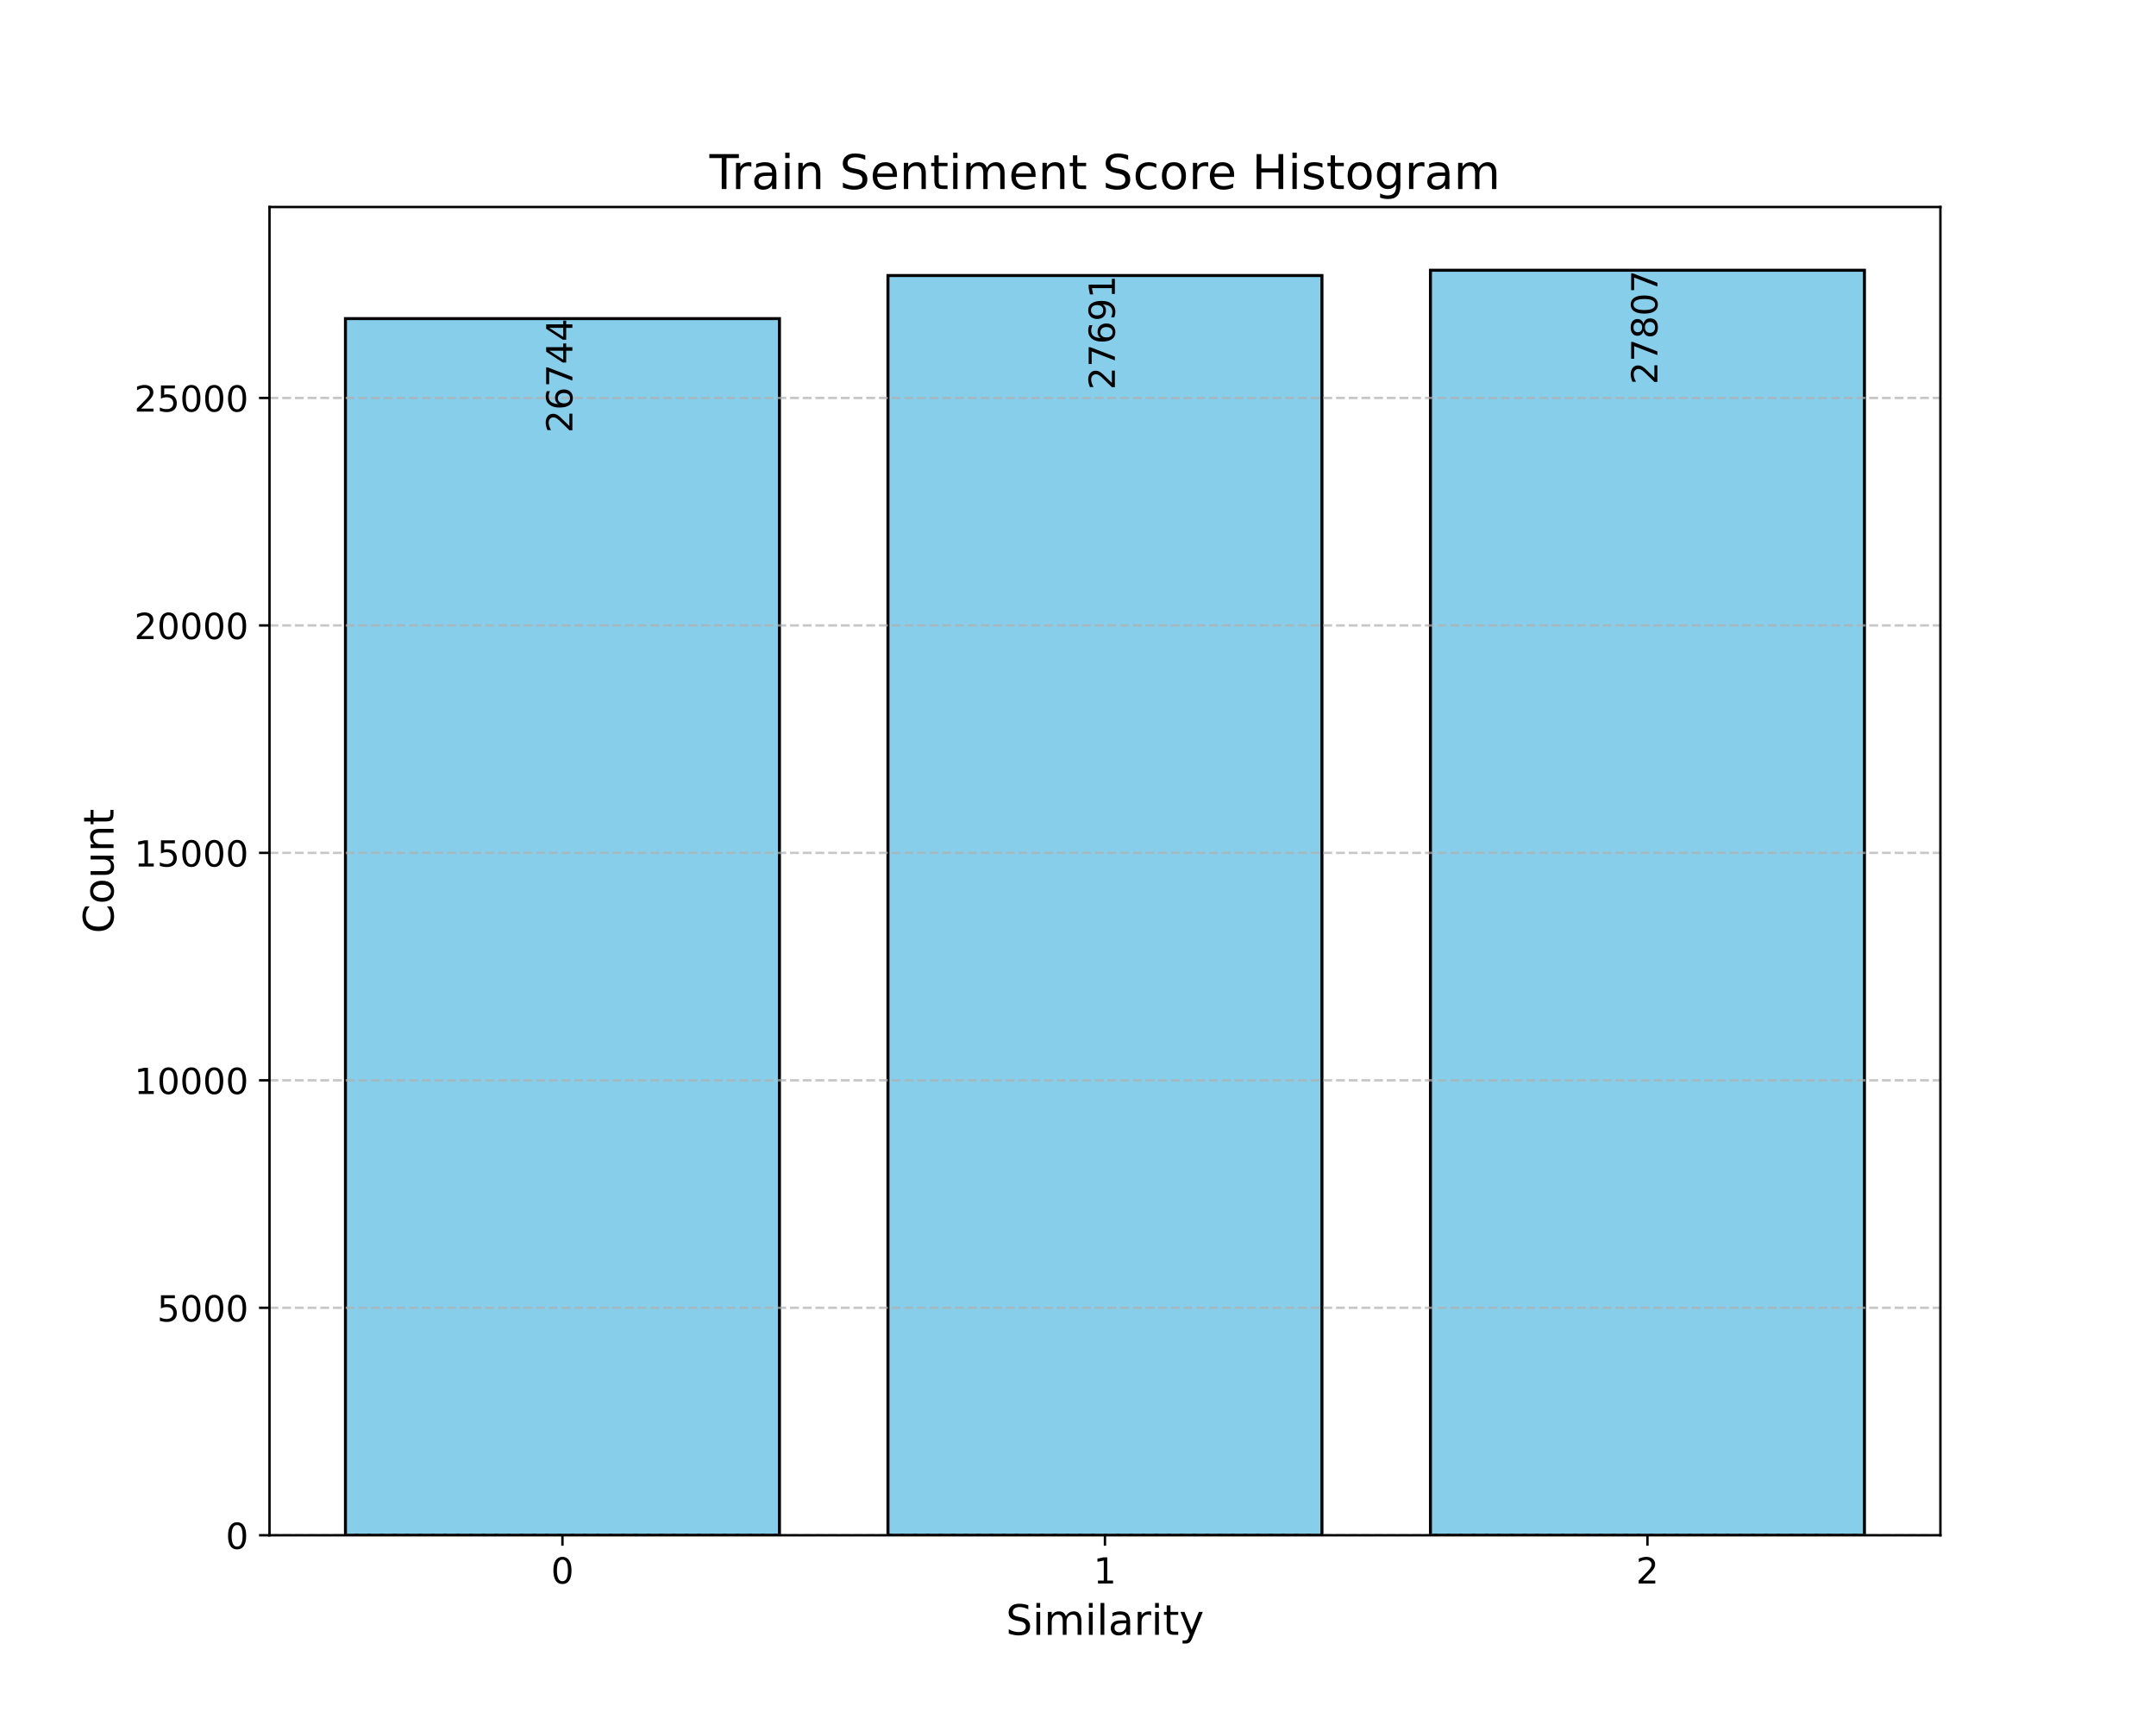
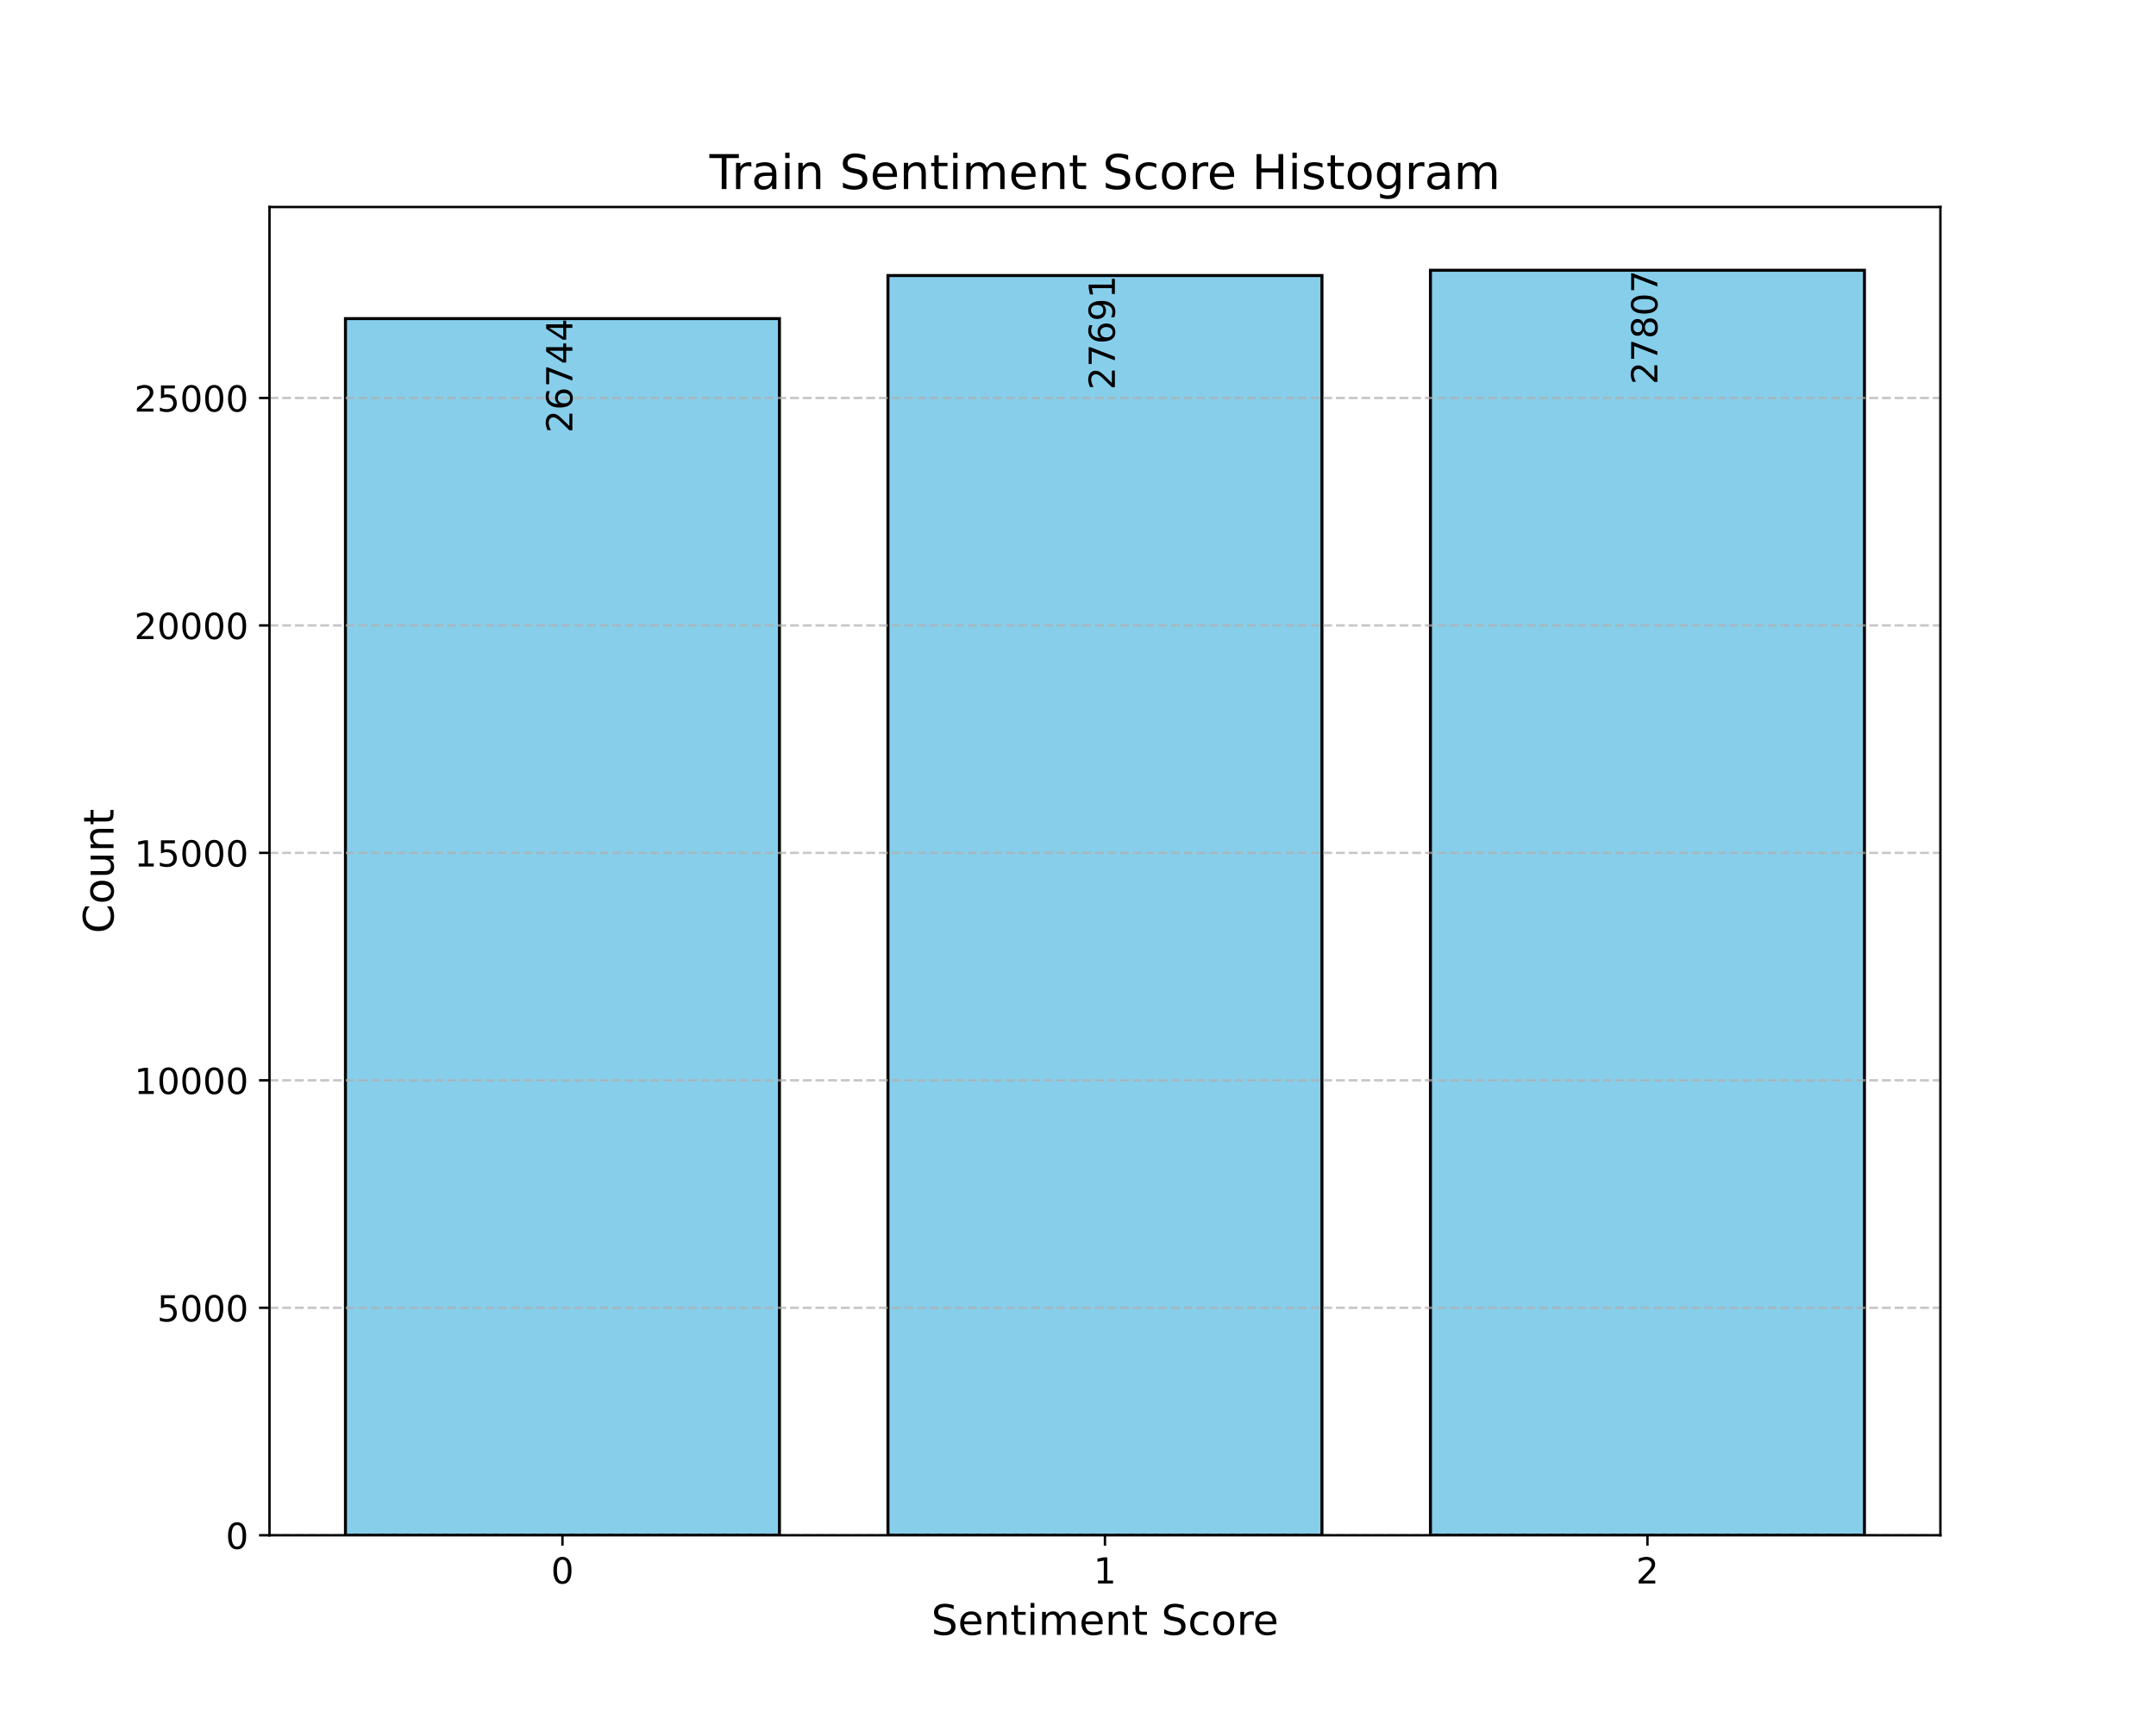
<svg xmlns="http://www.w3.org/2000/svg" xmlns:xlink="http://www.w3.org/1999/xlink" width="720pt" height="576pt" viewBox="0 0 720 576" version="1.1">
  <defs>
    <style type="text/css">*{stroke-linejoin: round; stroke-linecap: butt}</style>
  </defs>
  <g id="figure_1">
    <g id="patch_1">
      <path d="M 0 576  L 720 576  L 720 0  L 0 0  z " style="fill: #ffffff" />
    </g>
    <g id="axes_1">
      <g id="patch_2">
        <path d="M 90 512.64  L 648 512.64  L 648 69.12  L 90 69.12  z " style="fill: #ffffff" />
      </g>
      <g id="patch_3">
-         <path d="M 115.364 512.64  L 260.299 512.64  L 260.299 106.387  L 115.364 106.387  z " clip-path="url(#p0fa9631391)" style="fill: #87ceeb; stroke: #000000; stroke-linejoin: miter" />
+         <path d="M 115.364 512.64  L 260.299 512.64  L 260.299 106.387  L 115.364 106.387  z " clip-path="url(#pb21d5418f9)" style="fill: #87ceeb; stroke: #000000; stroke-linejoin: miter" />
      </g>
      <g id="patch_4">
-         <path d="M 296.532 512.64  L 441.468 512.64  L 441.468 92.002  L 296.532 92.002  z " clip-path="url(#p0fa9631391)" style="fill: #87ceeb; stroke: #000000; stroke-linejoin: miter" />
+         <path d="M 296.532 512.64  L 441.468 512.64  L 441.468 92.002  L 296.532 92.002  z " clip-path="url(#pb21d5418f9)" style="fill: #87ceeb; stroke: #000000; stroke-linejoin: miter" />
      </g>
      <g id="patch_5">
-         <path d="M 477.701 512.64  L 622.636 512.64  L 622.636 90.24  L 477.701 90.24  z " clip-path="url(#p0fa9631391)" style="fill: #87ceeb; stroke: #000000; stroke-linejoin: miter" />
+         <path d="M 477.701 512.64  L 622.636 512.64  L 622.636 90.24  L 477.701 90.24  z " clip-path="url(#pb21d5418f9)" style="fill: #87ceeb; stroke: #000000; stroke-linejoin: miter" />
      </g>
      <g id="matplotlib.axis_1">
        <g id="xtick_1">
          <g id="line2d_1">
            <defs>
-               <path id="m9c6bbe0ab2" d="M 0 0  L 0 3.5  " style="stroke: #000000; stroke-width: 0.8" />
+               <path id="m54745b9bea" d="M 0 0  L 0 3.5  " style="stroke: #000000; stroke-width: 0.8" />
            </defs>
            <g>
-               <use xlink:href="#m9c6bbe0ab2" x="187.831" y="512.64" style="stroke: #000000; stroke-width: 0.8" />
+               <use xlink:href="#m54745b9bea" x="187.831" y="512.64" style="stroke: #000000; stroke-width: 0.8" />
            </g>
          </g>
          <g id="text_1">
            <g transform="translate(184.0137 528.7581) scale(0.12 -0.12)">
              <defs>
                <path id="DejaVuSans-30" d="M 2034 4250  Q 1547 4250 1301 3770  Q 1056 3291 1056 2328  Q 1056 1369 1301 889  Q 1547 409 2034 409  Q 2525 409 2770 889  Q 3016 1369 3016 2328  Q 3016 3291 2770 3770  Q 2525 4250 2034 4250  z M 2034 4750  Q 2819 4750 3233 4129  Q 3647 3509 3647 2328  Q 3647 1150 3233 529  Q 2819 -91 2034 -91  Q 1250 -91 836 529  Q 422 1150 422 2328  Q 422 3509 836 4129  Q 1250 4750 2034 4750  z " transform="scale(0.015625)" />
              </defs>
              <use xlink:href="#DejaVuSans-30" />
            </g>
          </g>
        </g>
        <g id="xtick_2">
          <g id="line2d_2">
            <g>
-               <use xlink:href="#m9c6bbe0ab2" x="369" y="512.64" style="stroke: #000000; stroke-width: 0.8" />
+               <use xlink:href="#m54745b9bea" x="369" y="512.64" style="stroke: #000000; stroke-width: 0.8" />
            </g>
          </g>
          <g id="text_2">
            <g transform="translate(365.1825 528.7581) scale(0.12 -0.12)">
              <defs>
                <path id="DejaVuSans-31" d="M 794 531  L 1825 531  L 1825 4091  L 703 3866  L 703 4441  L 1819 4666  L 2450 4666  L 2450 531  L 3481 531  L 3481 0  L 794 0  L 794 531  z " transform="scale(0.015625)" />
              </defs>
              <use xlink:href="#DejaVuSans-31" />
            </g>
          </g>
        </g>
        <g id="xtick_3">
          <g id="line2d_3">
            <g>
-               <use xlink:href="#m9c6bbe0ab2" x="550.169" y="512.64" style="stroke: #000000; stroke-width: 0.8" />
+               <use xlink:href="#m54745b9bea" x="550.169" y="512.64" style="stroke: #000000; stroke-width: 0.8" />
            </g>
          </g>
          <g id="text_3">
            <g transform="translate(546.3513 528.7581) scale(0.12 -0.12)">
              <defs>
                <path id="DejaVuSans-32" d="M 1228 531  L 3431 531  L 3431 0  L 469 0  L 469 531  Q 828 903 1448 1529  Q 2069 2156 2228 2338  Q 2531 2678 2651 2914  Q 2772 3150 2772 3378  Q 2772 3750 2511 3984  Q 2250 4219 1831 4219  Q 1534 4219 1204 4116  Q 875 4013 500 3803  L 500 4441  Q 881 4594 1212 4672  Q 1544 4750 1819 4750  Q 2544 4750 2975 4387  Q 3406 4025 3406 3419  Q 3406 3131 3298 2873  Q 3191 2616 2906 2266  Q 2828 2175 2409 1742  Q 1991 1309 1228 531  z " transform="scale(0.015625)" />
              </defs>
              <use xlink:href="#DejaVuSans-32" />
            </g>
          </g>
        </g>
        <g id="text_4">
-           <g transform="translate(335.9042 545.8916) scale(0.14 -0.14)">
+           <g transform="translate(310.9897 545.8916) scale(0.14 -0.14)">
            <defs>
              <path id="DejaVuSans-53" d="M 3425 4513  L 3425 3897  Q 3066 4069 2747 4153  Q 2428 4238 2131 4238  Q 1616 4238 1336 4038  Q 1056 3838 1056 3469  Q 1056 3159 1242 3001  Q 1428 2844 1947 2747  L 2328 2669  Q 3034 2534 3370 2195  Q 3706 1856 3706 1288  Q 3706 609 3251 259  Q 2797 -91 1919 -91  Q 1588 -91 1214 -16  Q 841 59 441 206  L 441 856  Q 825 641 1194 531  Q 1563 422 1919 422  Q 2459 422 2753 634  Q 3047 847 3047 1241  Q 3047 1584 2836 1778  Q 2625 1972 2144 2069  L 1759 2144  Q 1053 2284 737 2584  Q 422 2884 422 3419  Q 422 4038 858 4394  Q 1294 4750 2059 4750  Q 2388 4750 2728 4690  Q 3069 4631 3425 4513  z " transform="scale(0.015625)" />
+               <path id="DejaVuSans-65" d="M 3597 1894  L 3597 1613  L 953 1613  Q 991 1019 1311 708  Q 1631 397 2203 397  Q 2534 397 2845 478  Q 3156 559 3463 722  L 3463 178  Q 3153 47 2828 -22  Q 2503 -91 2169 -91  Q 1331 -91 842 396  Q 353 884 353 1716  Q 353 2575 817 3079  Q 1281 3584 2069 3584  Q 2775 3584 3186 3129  Q 3597 2675 3597 1894  z M 3022 2063  Q 3016 2534 2758 2815  Q 2500 3097 2075 3097  Q 1594 3097 1305 2825  Q 1016 2553 972 2059  L 3022 2063  z " transform="scale(0.015625)" />
+               <path id="DejaVuSans-6e" d="M 3513 2113  L 3513 0  L 2938 0  L 2938 2094  Q 2938 2591 2744 2837  Q 2550 3084 2163 3084  Q 1697 3084 1428 2787  Q 1159 2491 1159 1978  L 1159 0  L 581 0  L 581 3500  L 1159 3500  L 1159 2956  Q 1366 3272 1645 3428  Q 1925 3584 2291 3584  Q 2894 3584 3203 3211  Q 3513 2838 3513 2113  z " transform="scale(0.015625)" />
+               <path id="DejaVuSans-74" d="M 1172 4494  L 1172 3500  L 2356 3500  L 2356 3053  L 1172 3053  L 1172 1153  Q 1172 725 1289 603  Q 1406 481 1766 481  L 2356 481  L 2356 0  L 1766 0  Q 1100 0 847 248  Q 594 497 594 1153  L 594 3053  L 172 3053  L 172 3500  L 594 3500  L 594 4494  L 1172 4494  z " transform="scale(0.015625)" />
              <path id="DejaVuSans-69" d="M 603 3500  L 1178 3500  L 1178 0  L 603 0  L 603 3500  z M 603 4863  L 1178 4863  L 1178 4134  L 603 4134  L 603 4863  z " transform="scale(0.015625)" />
              <path id="DejaVuSans-6d" d="M 3328 2828  Q 3544 3216 3844 3400  Q 4144 3584 4550 3584  Q 5097 3584 5394 3201  Q 5691 2819 5691 2113  L 5691 0  L 5113 0  L 5113 2094  Q 5113 2597 4934 2840  Q 4756 3084 4391 3084  Q 3944 3084 3684 2787  Q 3425 2491 3425 1978  L 3425 0  L 2847 0  L 2847 2094  Q 2847 2600 2669 2842  Q 2491 3084 2119 3084  Q 1678 3084 1418 2786  Q 1159 2488 1159 1978  L 1159 0  L 581 0  L 581 3500  L 1159 3500  L 1159 2956  Q 1356 3278 1631 3431  Q 1906 3584 2284 3584  Q 2666 3584 2933 3390  Q 3200 3197 3328 2828  z " transform="scale(0.015625)" />
-               <path id="DejaVuSans-6c" d="M 603 4863  L 1178 4863  L 1178 0  L 603 0  L 603 4863  z " transform="scale(0.015625)" />
-               <path id="DejaVuSans-61" d="M 2194 1759  Q 1497 1759 1228 1600  Q 959 1441 959 1056  Q 959 750 1161 570  Q 1363 391 1709 391  Q 2188 391 2477 730  Q 2766 1069 2766 1631  L 2766 1759  L 2194 1759  z M 3341 1997  L 3341 0  L 2766 0  L 2766 531  Q 2569 213 2275 61  Q 1981 -91 1556 -91  Q 1019 -91 701 211  Q 384 513 384 1019  Q 384 1609 779 1909  Q 1175 2209 1959 2209  L 2766 2209  L 2766 2266  Q 2766 2663 2505 2880  Q 2244 3097 1772 3097  Q 1472 3097 1187 3025  Q 903 2953 641 2809  L 641 3341  Q 956 3463 1253 3523  Q 1550 3584 1831 3584  Q 2591 3584 2966 3190  Q 3341 2797 3341 1997  z " transform="scale(0.015625)" />
+               <path id="DejaVuSans-20" transform="scale(0.015625)" />
+               <path id="DejaVuSans-63" d="M 3122 3366  L 3122 2828  Q 2878 2963 2633 3030  Q 2388 3097 2138 3097  Q 1578 3097 1268 2742  Q 959 2388 959 1747  Q 959 1106 1268 751  Q 1578 397 2138 397  Q 2388 397 2633 464  Q 2878 531 3122 666  L 3122 134  Q 2881 22 2623 -34  Q 2366 -91 2075 -91  Q 1284 -91 818 406  Q 353 903 353 1747  Q 353 2603 823 3093  Q 1294 3584 2113 3584  Q 2378 3584 2631 3529  Q 2884 3475 3122 3366  z " transform="scale(0.015625)" />
+               <path id="DejaVuSans-6f" d="M 1959 3097  Q 1497 3097 1228 2736  Q 959 2375 959 1747  Q 959 1119 1226 758  Q 1494 397 1959 397  Q 2419 397 2687 759  Q 2956 1122 2956 1747  Q 2956 2369 2687 2733  Q 2419 3097 1959 3097  z M 1959 3584  Q 2709 3584 3137 3096  Q 3566 2609 3566 1747  Q 3566 888 3137 398  Q 2709 -91 1959 -91  Q 1206 -91 779 398  Q 353 888 353 1747  Q 353 2609 779 3096  Q 1206 3584 1959 3584  z " transform="scale(0.015625)" />
              <path id="DejaVuSans-72" d="M 2631 2963  Q 2534 3019 2420 3045  Q 2306 3072 2169 3072  Q 1681 3072 1420 2755  Q 1159 2438 1159 1844  L 1159 0  L 581 0  L 581 3500  L 1159 3500  L 1159 2956  Q 1341 3275 1631 3429  Q 1922 3584 2338 3584  Q 2397 3584 2469 3576  Q 2541 3569 2628 3553  L 2631 2963  z " transform="scale(0.015625)" />
-               <path id="DejaVuSans-74" d="M 1172 4494  L 1172 3500  L 2356 3500  L 2356 3053  L 1172 3053  L 1172 1153  Q 1172 725 1289 603  Q 1406 481 1766 481  L 2356 481  L 2356 0  L 1766 0  Q 1100 0 847 248  Q 594 497 594 1153  L 594 3053  L 172 3053  L 172 3500  L 594 3500  L 594 4494  L 1172 4494  z " transform="scale(0.015625)" />
-               <path id="DejaVuSans-79" d="M 2059 -325  Q 1816 -950 1584 -1140  Q 1353 -1331 966 -1331  L 506 -1331  L 506 -850  L 844 -850  Q 1081 -850 1212 -737  Q 1344 -625 1503 -206  L 1606 56  L 191 3500  L 800 3500  L 1894 763  L 2988 3500  L 3597 3500  L 2059 -325  z " transform="scale(0.015625)" />
            </defs>
            <use xlink:href="#DejaVuSans-53" />
-             <use xlink:href="#DejaVuSans-69" x="63.477" />
-             <use xlink:href="#DejaVuSans-6d" x="91.26" />
-             <use xlink:href="#DejaVuSans-69" x="188.672" />
-             <use xlink:href="#DejaVuSans-6c" x="216.455" />
-             <use xlink:href="#DejaVuSans-61" x="244.238" />
-             <use xlink:href="#DejaVuSans-72" x="305.518" />
-             <use xlink:href="#DejaVuSans-69" x="346.631" />
-             <use xlink:href="#DejaVuSans-74" x="374.414" />
-             <use xlink:href="#DejaVuSans-79" x="413.623" />
+             <use xlink:href="#DejaVuSans-65" x="63.477" />
+             <use xlink:href="#DejaVuSans-6e" x="125" />
+             <use xlink:href="#DejaVuSans-74" x="188.379" />
+             <use xlink:href="#DejaVuSans-69" x="227.588" />
+             <use xlink:href="#DejaVuSans-6d" x="255.371" />
+             <use xlink:href="#DejaVuSans-65" x="352.783" />
+             <use xlink:href="#DejaVuSans-6e" x="414.307" />
+             <use xlink:href="#DejaVuSans-74" x="477.686" />
+             <use xlink:href="#DejaVuSans-20" x="516.895" />
+             <use xlink:href="#DejaVuSans-53" x="548.682" />
+             <use xlink:href="#DejaVuSans-63" x="612.158" />
+             <use xlink:href="#DejaVuSans-6f" x="667.139" />
+             <use xlink:href="#DejaVuSans-72" x="728.32" />
+             <use xlink:href="#DejaVuSans-65" x="767.184" />
          </g>
        </g>
      </g>
      <g id="matplotlib.axis_2">
        <g id="ytick_1">
          <g id="line2d_4">
-             <path d="M 90 512.64  L 648 512.64  " clip-path="url(#p0fa9631391)" style="fill: none; stroke-dasharray: 2.96,1.28; stroke-dashoffset: 0; stroke: #b0b0b0; stroke-opacity: 0.7; stroke-width: 0.8" />
+             <path d="M 90 512.64  L 648 512.64  " clip-path="url(#pb21d5418f9)" style="fill: none; stroke-dasharray: 2.96,1.28; stroke-dashoffset: 0; stroke: #b0b0b0; stroke-opacity: 0.7; stroke-width: 0.8" />
          </g>
          <g id="line2d_5">
            <defs>
-               <path id="m2433891dad" d="M 0 0  L -3.5 0  " style="stroke: #000000; stroke-width: 0.8" />
+               <path id="m517e78b3fa" d="M 0 0  L -3.5 0  " style="stroke: #000000; stroke-width: 0.8" />
            </defs>
            <g>
-               <use xlink:href="#m2433891dad" x="90" y="512.64" style="stroke: #000000; stroke-width: 0.8" />
+               <use xlink:href="#m517e78b3fa" x="90" y="512.64" style="stroke: #000000; stroke-width: 0.8" />
            </g>
          </g>
          <g id="text_5">
            <g transform="translate(75.365 517.1991) scale(0.12 -0.12)">
              <use xlink:href="#DejaVuSans-30" />
            </g>
          </g>
        </g>
        <g id="ytick_2">
          <g id="line2d_6">
-             <path d="M 90 436.688  L 648 436.688  " clip-path="url(#p0fa9631391)" style="fill: none; stroke-dasharray: 2.96,1.28; stroke-dashoffset: 0; stroke: #b0b0b0; stroke-opacity: 0.7; stroke-width: 0.8" />
+             <path d="M 90 436.688  L 648 436.688  " clip-path="url(#pb21d5418f9)" style="fill: none; stroke-dasharray: 2.96,1.28; stroke-dashoffset: 0; stroke: #b0b0b0; stroke-opacity: 0.7; stroke-width: 0.8" />
          </g>
          <g id="line2d_7">
            <g>
-               <use xlink:href="#m2433891dad" x="90" y="436.688" style="stroke: #000000; stroke-width: 0.8" />
+               <use xlink:href="#m517e78b3fa" x="90" y="436.688" style="stroke: #000000; stroke-width: 0.8" />
            </g>
          </g>
          <g id="text_6">
            <g transform="translate(52.46 441.247) scale(0.12 -0.12)">
              <defs>
                <path id="DejaVuSans-35" d="M 691 4666  L 3169 4666  L 3169 4134  L 1269 4134  L 1269 2991  Q 1406 3038 1543 3061  Q 1681 3084 1819 3084  Q 2600 3084 3056 2656  Q 3513 2228 3513 1497  Q 3513 744 3044 326  Q 2575 -91 1722 -91  Q 1428 -91 1123 -41  Q 819 9 494 109  L 494 744  Q 775 591 1075 516  Q 1375 441 1709 441  Q 2250 441 2565 725  Q 2881 1009 2881 1497  Q 2881 1984 2565 2268  Q 2250 2553 1709 2553  Q 1456 2553 1204 2497  Q 953 2441 691 2322  L 691 4666  z " transform="scale(0.015625)" />
              </defs>
              <use xlink:href="#DejaVuSans-35" />
              <use xlink:href="#DejaVuSans-30" x="63.623" />
              <use xlink:href="#DejaVuSans-30" x="127.246" />
              <use xlink:href="#DejaVuSans-30" x="190.869" />
            </g>
          </g>
        </g>
        <g id="ytick_3">
          <g id="line2d_8">
-             <path d="M 90 360.736  L 648 360.736  " clip-path="url(#p0fa9631391)" style="fill: none; stroke-dasharray: 2.96,1.28; stroke-dashoffset: 0; stroke: #b0b0b0; stroke-opacity: 0.7; stroke-width: 0.8" />
+             <path d="M 90 360.736  L 648 360.736  " clip-path="url(#pb21d5418f9)" style="fill: none; stroke-dasharray: 2.96,1.28; stroke-dashoffset: 0; stroke: #b0b0b0; stroke-opacity: 0.7; stroke-width: 0.8" />
          </g>
          <g id="line2d_9">
            <g>
-               <use xlink:href="#m2433891dad" x="90" y="360.736" style="stroke: #000000; stroke-width: 0.8" />
+               <use xlink:href="#m517e78b3fa" x="90" y="360.736" style="stroke: #000000; stroke-width: 0.8" />
            </g>
          </g>
          <g id="text_7">
            <g transform="translate(44.825 365.2949) scale(0.12 -0.12)">
              <use xlink:href="#DejaVuSans-31" />
              <use xlink:href="#DejaVuSans-30" x="63.623" />
              <use xlink:href="#DejaVuSans-30" x="127.246" />
              <use xlink:href="#DejaVuSans-30" x="190.869" />
              <use xlink:href="#DejaVuSans-30" x="254.492" />
            </g>
          </g>
        </g>
        <g id="ytick_4">
          <g id="line2d_10">
-             <path d="M 90 284.784  L 648 284.784  " clip-path="url(#p0fa9631391)" style="fill: none; stroke-dasharray: 2.96,1.28; stroke-dashoffset: 0; stroke: #b0b0b0; stroke-opacity: 0.7; stroke-width: 0.8" />
+             <path d="M 90 284.784  L 648 284.784  " clip-path="url(#pb21d5418f9)" style="fill: none; stroke-dasharray: 2.96,1.28; stroke-dashoffset: 0; stroke: #b0b0b0; stroke-opacity: 0.7; stroke-width: 0.8" />
          </g>
          <g id="line2d_11">
            <g>
-               <use xlink:href="#m2433891dad" x="90" y="284.784" style="stroke: #000000; stroke-width: 0.8" />
+               <use xlink:href="#m517e78b3fa" x="90" y="284.784" style="stroke: #000000; stroke-width: 0.8" />
            </g>
          </g>
          <g id="text_8">
            <g transform="translate(44.825 289.3428) scale(0.12 -0.12)">
              <use xlink:href="#DejaVuSans-31" />
              <use xlink:href="#DejaVuSans-35" x="63.623" />
              <use xlink:href="#DejaVuSans-30" x="127.246" />
              <use xlink:href="#DejaVuSans-30" x="190.869" />
              <use xlink:href="#DejaVuSans-30" x="254.492" />
            </g>
          </g>
        </g>
        <g id="ytick_5">
          <g id="line2d_12">
-             <path d="M 90 208.832  L 648 208.832  " clip-path="url(#p0fa9631391)" style="fill: none; stroke-dasharray: 2.96,1.28; stroke-dashoffset: 0; stroke: #b0b0b0; stroke-opacity: 0.7; stroke-width: 0.8" />
+             <path d="M 90 208.832  L 648 208.832  " clip-path="url(#pb21d5418f9)" style="fill: none; stroke-dasharray: 2.96,1.28; stroke-dashoffset: 0; stroke: #b0b0b0; stroke-opacity: 0.7; stroke-width: 0.8" />
          </g>
          <g id="line2d_13">
            <g>
-               <use xlink:href="#m2433891dad" x="90" y="208.832" style="stroke: #000000; stroke-width: 0.8" />
+               <use xlink:href="#m517e78b3fa" x="90" y="208.832" style="stroke: #000000; stroke-width: 0.8" />
            </g>
          </g>
          <g id="text_9">
            <g transform="translate(44.825 213.3907) scale(0.12 -0.12)">
              <use xlink:href="#DejaVuSans-32" />
              <use xlink:href="#DejaVuSans-30" x="63.623" />
              <use xlink:href="#DejaVuSans-30" x="127.246" />
              <use xlink:href="#DejaVuSans-30" x="190.869" />
              <use xlink:href="#DejaVuSans-30" x="254.492" />
            </g>
          </g>
        </g>
        <g id="ytick_6">
          <g id="line2d_14">
-             <path d="M 90 132.88  L 648 132.88  " clip-path="url(#p0fa9631391)" style="fill: none; stroke-dasharray: 2.96,1.28; stroke-dashoffset: 0; stroke: #b0b0b0; stroke-opacity: 0.7; stroke-width: 0.8" />
+             <path d="M 90 132.88  L 648 132.88  " clip-path="url(#pb21d5418f9)" style="fill: none; stroke-dasharray: 2.96,1.28; stroke-dashoffset: 0; stroke: #b0b0b0; stroke-opacity: 0.7; stroke-width: 0.8" />
          </g>
          <g id="line2d_15">
            <g>
-               <use xlink:href="#m2433891dad" x="90" y="132.88" style="stroke: #000000; stroke-width: 0.8" />
+               <use xlink:href="#m517e78b3fa" x="90" y="132.88" style="stroke: #000000; stroke-width: 0.8" />
            </g>
          </g>
          <g id="text_10">
            <g transform="translate(44.825 137.4386) scale(0.12 -0.12)">
              <use xlink:href="#DejaVuSans-32" />
              <use xlink:href="#DejaVuSans-35" x="63.623" />
              <use xlink:href="#DejaVuSans-30" x="127.246" />
              <use xlink:href="#DejaVuSans-30" x="190.869" />
              <use xlink:href="#DejaVuSans-30" x="254.492" />
            </g>
          </g>
        </g>
        <g id="text_11">
          <g transform="translate(37.91344 311.6678) rotate(-90) scale(0.14 -0.14)">
            <defs>
              <path id="DejaVuSans-43" d="M 4122 4306  L 4122 3641  Q 3803 3938 3442 4084  Q 3081 4231 2675 4231  Q 1875 4231 1450 3742  Q 1025 3253 1025 2328  Q 1025 1406 1450 917  Q 1875 428 2675 428  Q 3081 428 3442 575  Q 3803 722 4122 1019  L 4122 359  Q 3791 134 3420 21  Q 3050 -91 2638 -91  Q 1578 -91 968 557  Q 359 1206 359 2328  Q 359 3453 968 4101  Q 1578 4750 2638 4750  Q 3056 4750 3426 4639  Q 3797 4528 4122 4306  z " transform="scale(0.015625)" />
-               <path id="DejaVuSans-6f" d="M 1959 3097  Q 1497 3097 1228 2736  Q 959 2375 959 1747  Q 959 1119 1226 758  Q 1494 397 1959 397  Q 2419 397 2687 759  Q 2956 1122 2956 1747  Q 2956 2369 2687 2733  Q 2419 3097 1959 3097  z M 1959 3584  Q 2709 3584 3137 3096  Q 3566 2609 3566 1747  Q 3566 888 3137 398  Q 2709 -91 1959 -91  Q 1206 -91 779 398  Q 353 888 353 1747  Q 353 2609 779 3096  Q 1206 3584 1959 3584  z " transform="scale(0.015625)" />
              <path id="DejaVuSans-75" d="M 544 1381  L 544 3500  L 1119 3500  L 1119 1403  Q 1119 906 1312 657  Q 1506 409 1894 409  Q 2359 409 2629 706  Q 2900 1003 2900 1516  L 2900 3500  L 3475 3500  L 3475 0  L 2900 0  L 2900 538  Q 2691 219 2414 64  Q 2138 -91 1772 -91  Q 1169 -91 856 284  Q 544 659 544 1381  z M 1991 3584  L 1991 3584  z " transform="scale(0.015625)" />
-               <path id="DejaVuSans-6e" d="M 3513 2113  L 3513 0  L 2938 0  L 2938 2094  Q 2938 2591 2744 2837  Q 2550 3084 2163 3084  Q 1697 3084 1428 2787  Q 1159 2491 1159 1978  L 1159 0  L 581 0  L 581 3500  L 1159 3500  L 1159 2956  Q 1366 3272 1645 3428  Q 1925 3584 2291 3584  Q 2894 3584 3203 3211  Q 3513 2838 3513 2113  z " transform="scale(0.015625)" />
            </defs>
            <use xlink:href="#DejaVuSans-43" />
            <use xlink:href="#DejaVuSans-6f" x="69.824" />
            <use xlink:href="#DejaVuSans-75" x="131.006" />
            <use xlink:href="#DejaVuSans-6e" x="194.385" />
            <use xlink:href="#DejaVuSans-74" x="257.764" />
          </g>
        </g>
      </g>
      <g id="patch_6">
        <path d="M 90 512.64  L 90 69.12  " style="fill: none; stroke: #000000; stroke-width: 0.8; stroke-linejoin: miter; stroke-linecap: square" />
      </g>
      <g id="patch_7">
        <path d="M 648 512.64  L 648 69.12  " style="fill: none; stroke: #000000; stroke-width: 0.8; stroke-linejoin: miter; stroke-linecap: square" />
      </g>
      <g id="patch_8">
        <path d="M 90 512.64  L 648 512.64  " style="fill: none; stroke: #000000; stroke-width: 0.8; stroke-linejoin: miter; stroke-linecap: square" />
      </g>
      <g id="patch_9">
        <path d="M 90 69.12  L 648 69.12  " style="fill: none; stroke: #000000; stroke-width: 0.8; stroke-linejoin: miter; stroke-linecap: square" />
      </g>
      <g id="text_12">
        <g transform="translate(191.1424 144.5548) rotate(-90) scale(0.12 -0.12)">
          <defs>
            <path id="DejaVuSans-36" d="M 2113 2584  Q 1688 2584 1439 2293  Q 1191 2003 1191 1497  Q 1191 994 1439 701  Q 1688 409 2113 409  Q 2538 409 2786 701  Q 3034 994 3034 1497  Q 3034 2003 2786 2293  Q 2538 2584 2113 2584  z M 3366 4563  L 3366 3988  Q 3128 4100 2886 4159  Q 2644 4219 2406 4219  Q 1781 4219 1451 3797  Q 1122 3375 1075 2522  Q 1259 2794 1537 2939  Q 1816 3084 2150 3084  Q 2853 3084 3261 2657  Q 3669 2231 3669 1497  Q 3669 778 3244 343  Q 2819 -91 2113 -91  Q 1303 -91 875 529  Q 447 1150 447 2328  Q 447 3434 972 4092  Q 1497 4750 2381 4750  Q 2619 4750 2861 4703  Q 3103 4656 3366 4563  z " transform="scale(0.015625)" />
            <path id="DejaVuSans-37" d="M 525 4666  L 3525 4666  L 3525 4397  L 1831 0  L 1172 0  L 2766 4134  L 525 4134  L 525 4666  z " transform="scale(0.015625)" />
            <path id="DejaVuSans-34" d="M 2419 4116  L 825 1625  L 2419 1625  L 2419 4116  z M 2253 4666  L 3047 4666  L 3047 1625  L 3713 1625  L 3713 1100  L 3047 1100  L 3047 0  L 2419 0  L 2419 1100  L 313 1100  L 313 1709  L 2253 4666  z " transform="scale(0.015625)" />
          </defs>
          <use xlink:href="#DejaVuSans-32" />
          <use xlink:href="#DejaVuSans-36" x="63.623" />
          <use xlink:href="#DejaVuSans-37" x="127.246" />
          <use xlink:href="#DejaVuSans-34" x="190.869" />
          <use xlink:href="#DejaVuSans-34" x="254.492" />
        </g>
      </g>
      <g id="text_13">
        <g transform="translate(372.3112 130.1695) rotate(-90) scale(0.12 -0.12)">
          <defs>
            <path id="DejaVuSans-39" d="M 703 97  L 703 672  Q 941 559 1184 500  Q 1428 441 1663 441  Q 2288 441 2617 861  Q 2947 1281 2994 2138  Q 2813 1869 2534 1725  Q 2256 1581 1919 1581  Q 1219 1581 811 2004  Q 403 2428 403 3163  Q 403 3881 828 4315  Q 1253 4750 1959 4750  Q 2769 4750 3195 4129  Q 3622 3509 3622 2328  Q 3622 1225 3098 567  Q 2575 -91 1691 -91  Q 1453 -91 1209 -44  Q 966 3 703 97  z M 1959 2075  Q 2384 2075 2632 2365  Q 2881 2656 2881 3163  Q 2881 3666 2632 3958  Q 2384 4250 1959 4250  Q 1534 4250 1286 3958  Q 1038 3666 1038 3163  Q 1038 2656 1286 2365  Q 1534 2075 1959 2075  z " transform="scale(0.015625)" />
          </defs>
          <use xlink:href="#DejaVuSans-32" />
          <use xlink:href="#DejaVuSans-37" x="63.623" />
          <use xlink:href="#DejaVuSans-36" x="127.246" />
          <use xlink:href="#DejaVuSans-39" x="190.869" />
          <use xlink:href="#DejaVuSans-31" x="254.492" />
        </g>
      </g>
      <g id="text_14">
        <g transform="translate(553.4801 128.4074) rotate(-90) scale(0.12 -0.12)">
          <defs>
            <path id="DejaVuSans-38" d="M 2034 2216  Q 1584 2216 1326 1975  Q 1069 1734 1069 1313  Q 1069 891 1326 650  Q 1584 409 2034 409  Q 2484 409 2743 651  Q 3003 894 3003 1313  Q 3003 1734 2745 1975  Q 2488 2216 2034 2216  z M 1403 2484  Q 997 2584 770 2862  Q 544 3141 544 3541  Q 544 4100 942 4425  Q 1341 4750 2034 4750  Q 2731 4750 3128 4425  Q 3525 4100 3525 3541  Q 3525 3141 3298 2862  Q 3072 2584 2669 2484  Q 3125 2378 3379 2068  Q 3634 1759 3634 1313  Q 3634 634 3220 271  Q 2806 -91 2034 -91  Q 1263 -91 848 271  Q 434 634 434 1313  Q 434 1759 690 2068  Q 947 2378 1403 2484  z M 1172 3481  Q 1172 3119 1398 2916  Q 1625 2713 2034 2713  Q 2441 2713 2670 2916  Q 2900 3119 2900 3481  Q 2900 3844 2670 4047  Q 2441 4250 2034 4250  Q 1625 4250 1398 4047  Q 1172 3844 1172 3481  z " transform="scale(0.015625)" />
          </defs>
          <use xlink:href="#DejaVuSans-32" />
          <use xlink:href="#DejaVuSans-37" x="63.623" />
          <use xlink:href="#DejaVuSans-38" x="127.246" />
          <use xlink:href="#DejaVuSans-30" x="190.869" />
          <use xlink:href="#DejaVuSans-37" x="254.492" />
        </g>
      </g>
      <g id="text_15">
        <g transform="translate(236.9275 63.12) scale(0.16 -0.16)">
          <defs>
            <path id="DejaVuSans-54" d="M -19 4666  L 3928 4666  L 3928 4134  L 2272 4134  L 2272 0  L 1638 0  L 1638 4134  L -19 4134  L -19 4666  z " transform="scale(0.015625)" />
-             <path id="DejaVuSans-20" transform="scale(0.015625)" />
-             <path id="DejaVuSans-65" d="M 3597 1894  L 3597 1613  L 953 1613  Q 991 1019 1311 708  Q 1631 397 2203 397  Q 2534 397 2845 478  Q 3156 559 3463 722  L 3463 178  Q 3153 47 2828 -22  Q 2503 -91 2169 -91  Q 1331 -91 842 396  Q 353 884 353 1716  Q 353 2575 817 3079  Q 1281 3584 2069 3584  Q 2775 3584 3186 3129  Q 3597 2675 3597 1894  z M 3022 2063  Q 3016 2534 2758 2815  Q 2500 3097 2075 3097  Q 1594 3097 1305 2825  Q 1016 2553 972 2059  L 3022 2063  z " transform="scale(0.015625)" />
-             <path id="DejaVuSans-63" d="M 3122 3366  L 3122 2828  Q 2878 2963 2633 3030  Q 2388 3097 2138 3097  Q 1578 3097 1268 2742  Q 959 2388 959 1747  Q 959 1106 1268 751  Q 1578 397 2138 397  Q 2388 397 2633 464  Q 2878 531 3122 666  L 3122 134  Q 2881 22 2623 -34  Q 2366 -91 2075 -91  Q 1284 -91 818 406  Q 353 903 353 1747  Q 353 2603 823 3093  Q 1294 3584 2113 3584  Q 2378 3584 2631 3529  Q 2884 3475 3122 3366  z " transform="scale(0.015625)" />
+             <path id="DejaVuSans-61" d="M 2194 1759  Q 1497 1759 1228 1600  Q 959 1441 959 1056  Q 959 750 1161 570  Q 1363 391 1709 391  Q 2188 391 2477 730  Q 2766 1069 2766 1631  L 2766 1759  L 2194 1759  z M 3341 1997  L 3341 0  L 2766 0  L 2766 531  Q 2569 213 2275 61  Q 1981 -91 1556 -91  Q 1019 -91 701 211  Q 384 513 384 1019  Q 384 1609 779 1909  Q 1175 2209 1959 2209  L 2766 2209  L 2766 2266  Q 2766 2663 2505 2880  Q 2244 3097 1772 3097  Q 1472 3097 1187 3025  Q 903 2953 641 2809  L 641 3341  Q 956 3463 1253 3523  Q 1550 3584 1831 3584  Q 2591 3584 2966 3190  Q 3341 2797 3341 1997  z " transform="scale(0.015625)" />
            <path id="DejaVuSans-48" d="M 628 4666  L 1259 4666  L 1259 2753  L 3553 2753  L 3553 4666  L 4184 4666  L 4184 0  L 3553 0  L 3553 2222  L 1259 2222  L 1259 0  L 628 0  L 628 4666  z " transform="scale(0.015625)" />
            <path id="DejaVuSans-73" d="M 2834 3397  L 2834 2853  Q 2591 2978 2328 3040  Q 2066 3103 1784 3103  Q 1356 3103 1142 2972  Q 928 2841 928 2578  Q 928 2378 1081 2264  Q 1234 2150 1697 2047  L 1894 2003  Q 2506 1872 2764 1633  Q 3022 1394 3022 966  Q 3022 478 2636 193  Q 2250 -91 1575 -91  Q 1294 -91 989 -36  Q 684 19 347 128  L 347 722  Q 666 556 975 473  Q 1284 391 1588 391  Q 1994 391 2212 530  Q 2431 669 2431 922  Q 2431 1156 2273 1281  Q 2116 1406 1581 1522  L 1381 1569  Q 847 1681 609 1914  Q 372 2147 372 2553  Q 372 3047 722 3315  Q 1072 3584 1716 3584  Q 2034 3584 2315 3537  Q 2597 3491 2834 3397  z " transform="scale(0.015625)" />
            <path id="DejaVuSans-67" d="M 2906 1791  Q 2906 2416 2648 2759  Q 2391 3103 1925 3103  Q 1463 3103 1205 2759  Q 947 2416 947 1791  Q 947 1169 1205 825  Q 1463 481 1925 481  Q 2391 481 2648 825  Q 2906 1169 2906 1791  z M 3481 434  Q 3481 -459 3084 -895  Q 2688 -1331 1869 -1331  Q 1566 -1331 1297 -1286  Q 1028 -1241 775 -1147  L 775 -588  Q 1028 -725 1275 -790  Q 1522 -856 1778 -856  Q 2344 -856 2625 -561  Q 2906 -266 2906 331  L 2906 616  Q 2728 306 2450 153  Q 2172 0 1784 0  Q 1141 0 747 490  Q 353 981 353 1791  Q 353 2603 747 3093  Q 1141 3584 1784 3584  Q 2172 3584 2450 3431  Q 2728 3278 2906 2969  L 2906 3500  L 3481 3500  L 3481 434  z " transform="scale(0.015625)" />
          </defs>
          <use xlink:href="#DejaVuSans-54" />
          <use xlink:href="#DejaVuSans-72" x="46.334" />
          <use xlink:href="#DejaVuSans-61" x="87.447" />
          <use xlink:href="#DejaVuSans-69" x="148.727" />
          <use xlink:href="#DejaVuSans-6e" x="176.51" />
          <use xlink:href="#DejaVuSans-20" x="239.889" />
          <use xlink:href="#DejaVuSans-53" x="271.676" />
          <use xlink:href="#DejaVuSans-65" x="335.152" />
          <use xlink:href="#DejaVuSans-6e" x="396.676" />
          <use xlink:href="#DejaVuSans-74" x="460.055" />
          <use xlink:href="#DejaVuSans-69" x="499.264" />
          <use xlink:href="#DejaVuSans-6d" x="527.047" />
          <use xlink:href="#DejaVuSans-65" x="624.459" />
          <use xlink:href="#DejaVuSans-6e" x="685.982" />
          <use xlink:href="#DejaVuSans-74" x="749.361" />
          <use xlink:href="#DejaVuSans-20" x="788.57" />
          <use xlink:href="#DejaVuSans-53" x="820.357" />
          <use xlink:href="#DejaVuSans-63" x="883.834" />
          <use xlink:href="#DejaVuSans-6f" x="938.814" />
          <use xlink:href="#DejaVuSans-72" x="999.996" />
          <use xlink:href="#DejaVuSans-65" x="1038.859" />
          <use xlink:href="#DejaVuSans-20" x="1100.383" />
          <use xlink:href="#DejaVuSans-48" x="1132.17" />
          <use xlink:href="#DejaVuSans-69" x="1207.365" />
          <use xlink:href="#DejaVuSans-73" x="1235.148" />
          <use xlink:href="#DejaVuSans-74" x="1287.248" />
          <use xlink:href="#DejaVuSans-6f" x="1326.457" />
          <use xlink:href="#DejaVuSans-67" x="1387.639" />
          <use xlink:href="#DejaVuSans-72" x="1451.115" />
          <use xlink:href="#DejaVuSans-61" x="1492.229" />
          <use xlink:href="#DejaVuSans-6d" x="1553.508" />
        </g>
      </g>
    </g>
  </g>
  <defs>
-     <clipPath id="p0fa9631391">
+     <clipPath id="pb21d5418f9">
      <rect x="90" y="69.12" width="558" height="443.52" />
    </clipPath>
  </defs>
</svg>
